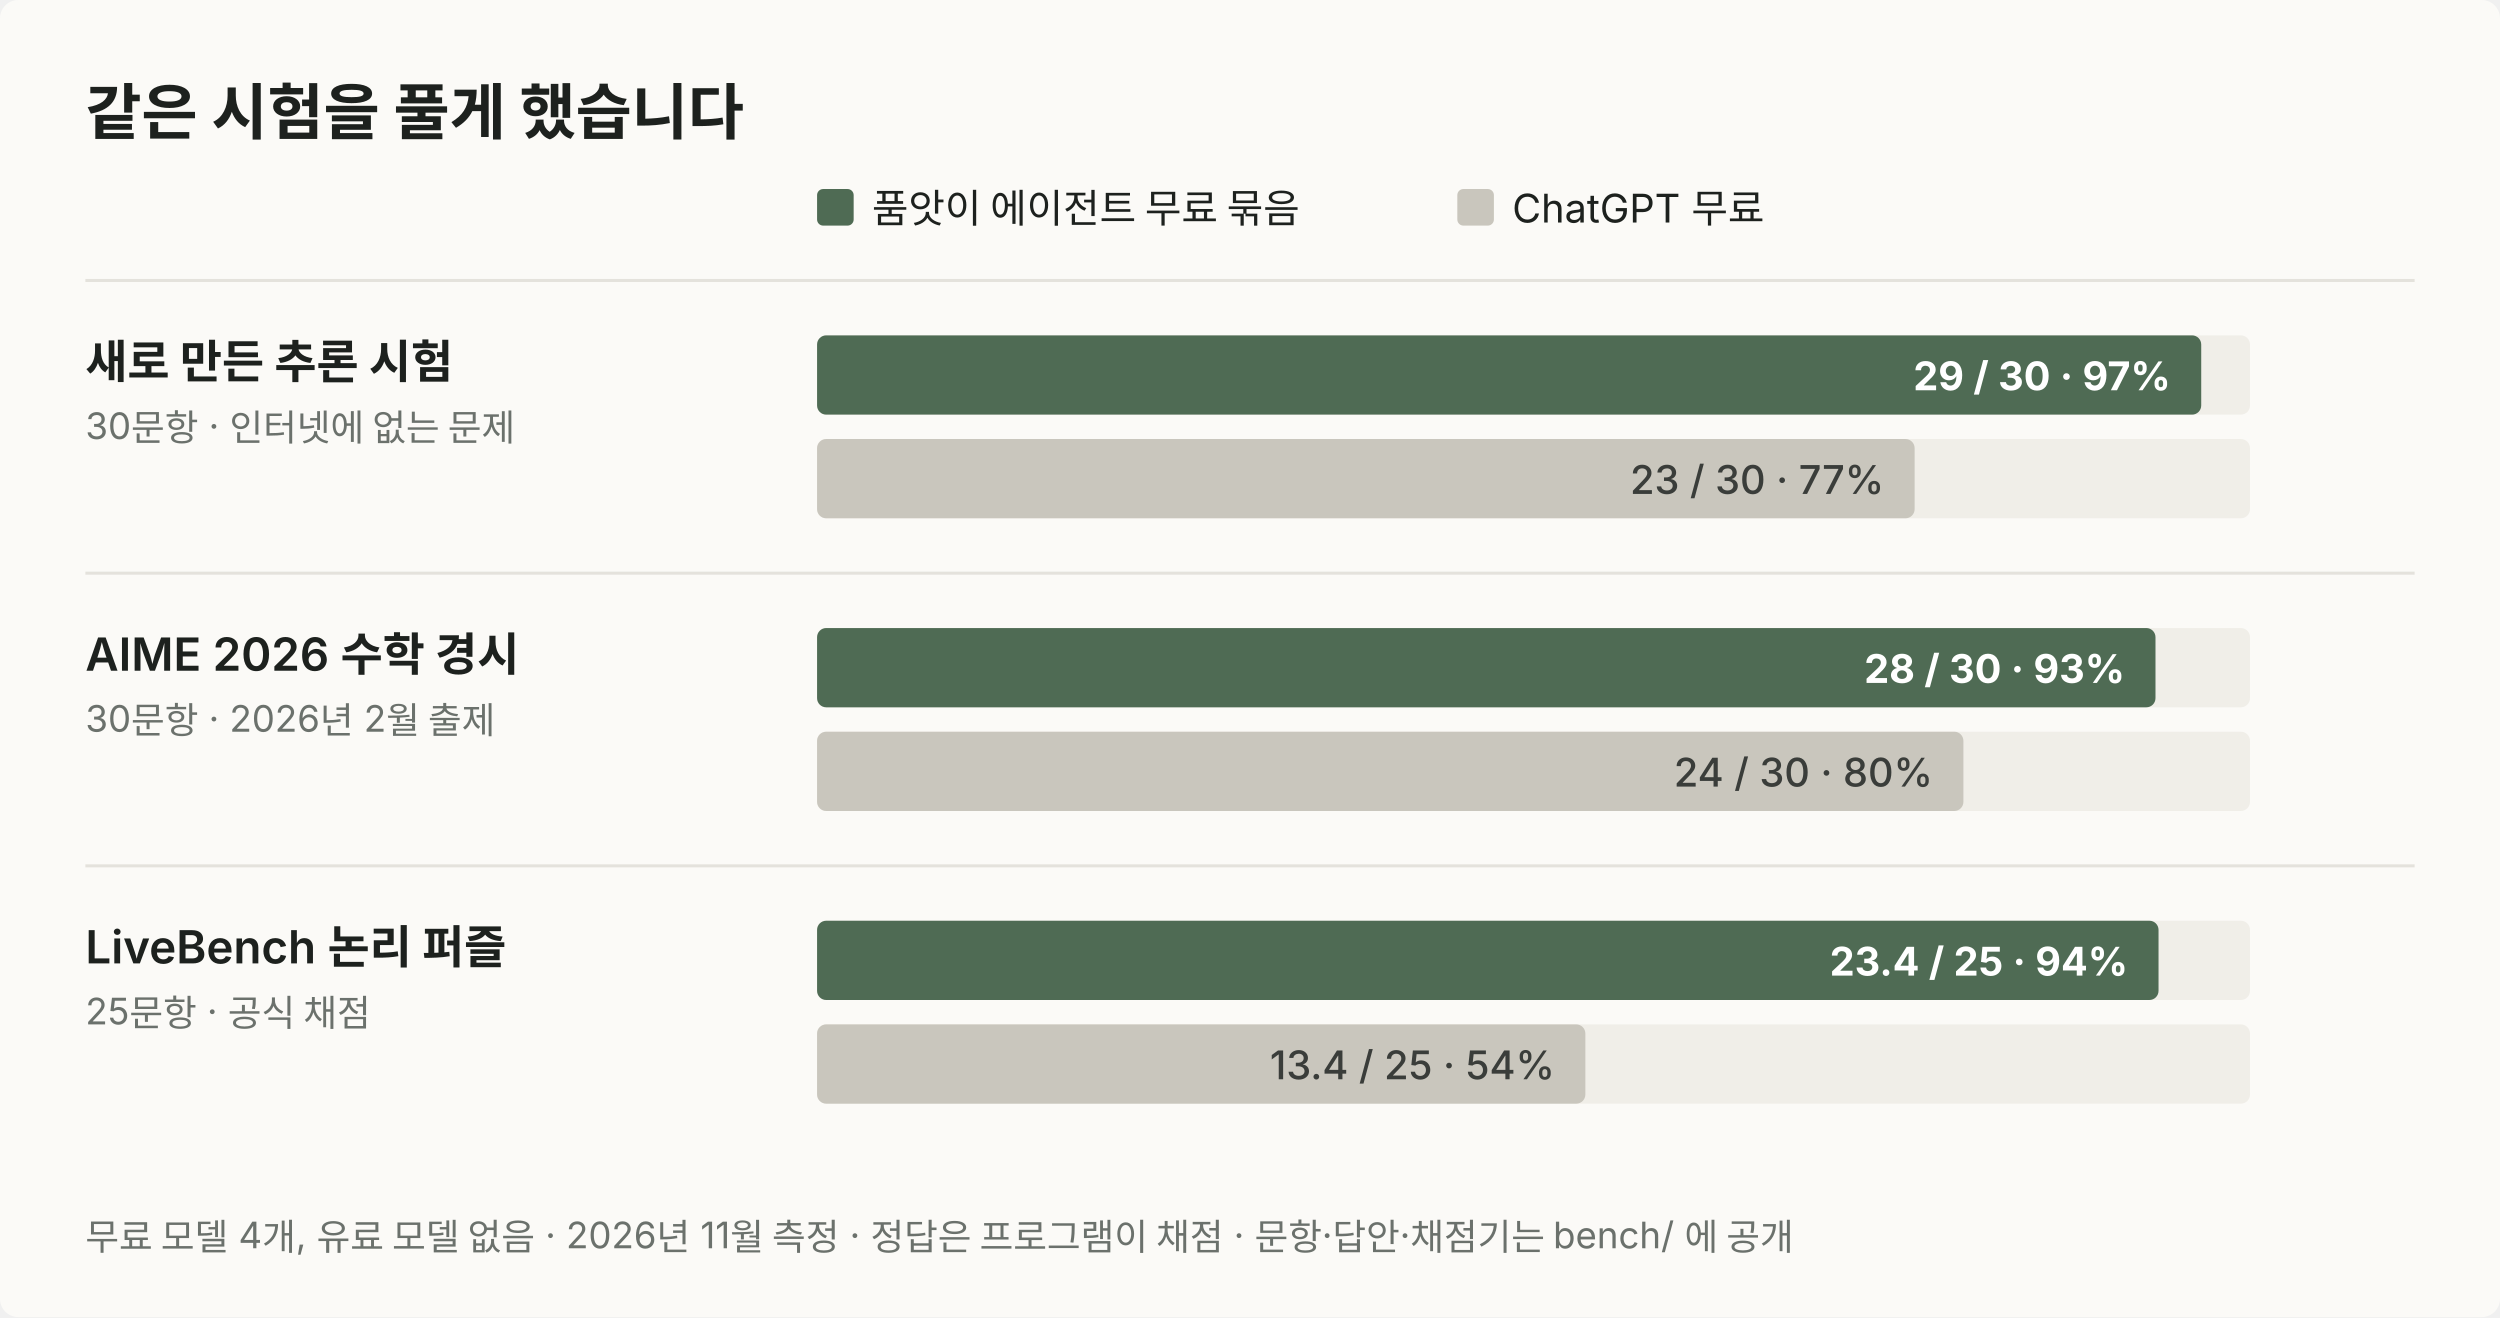
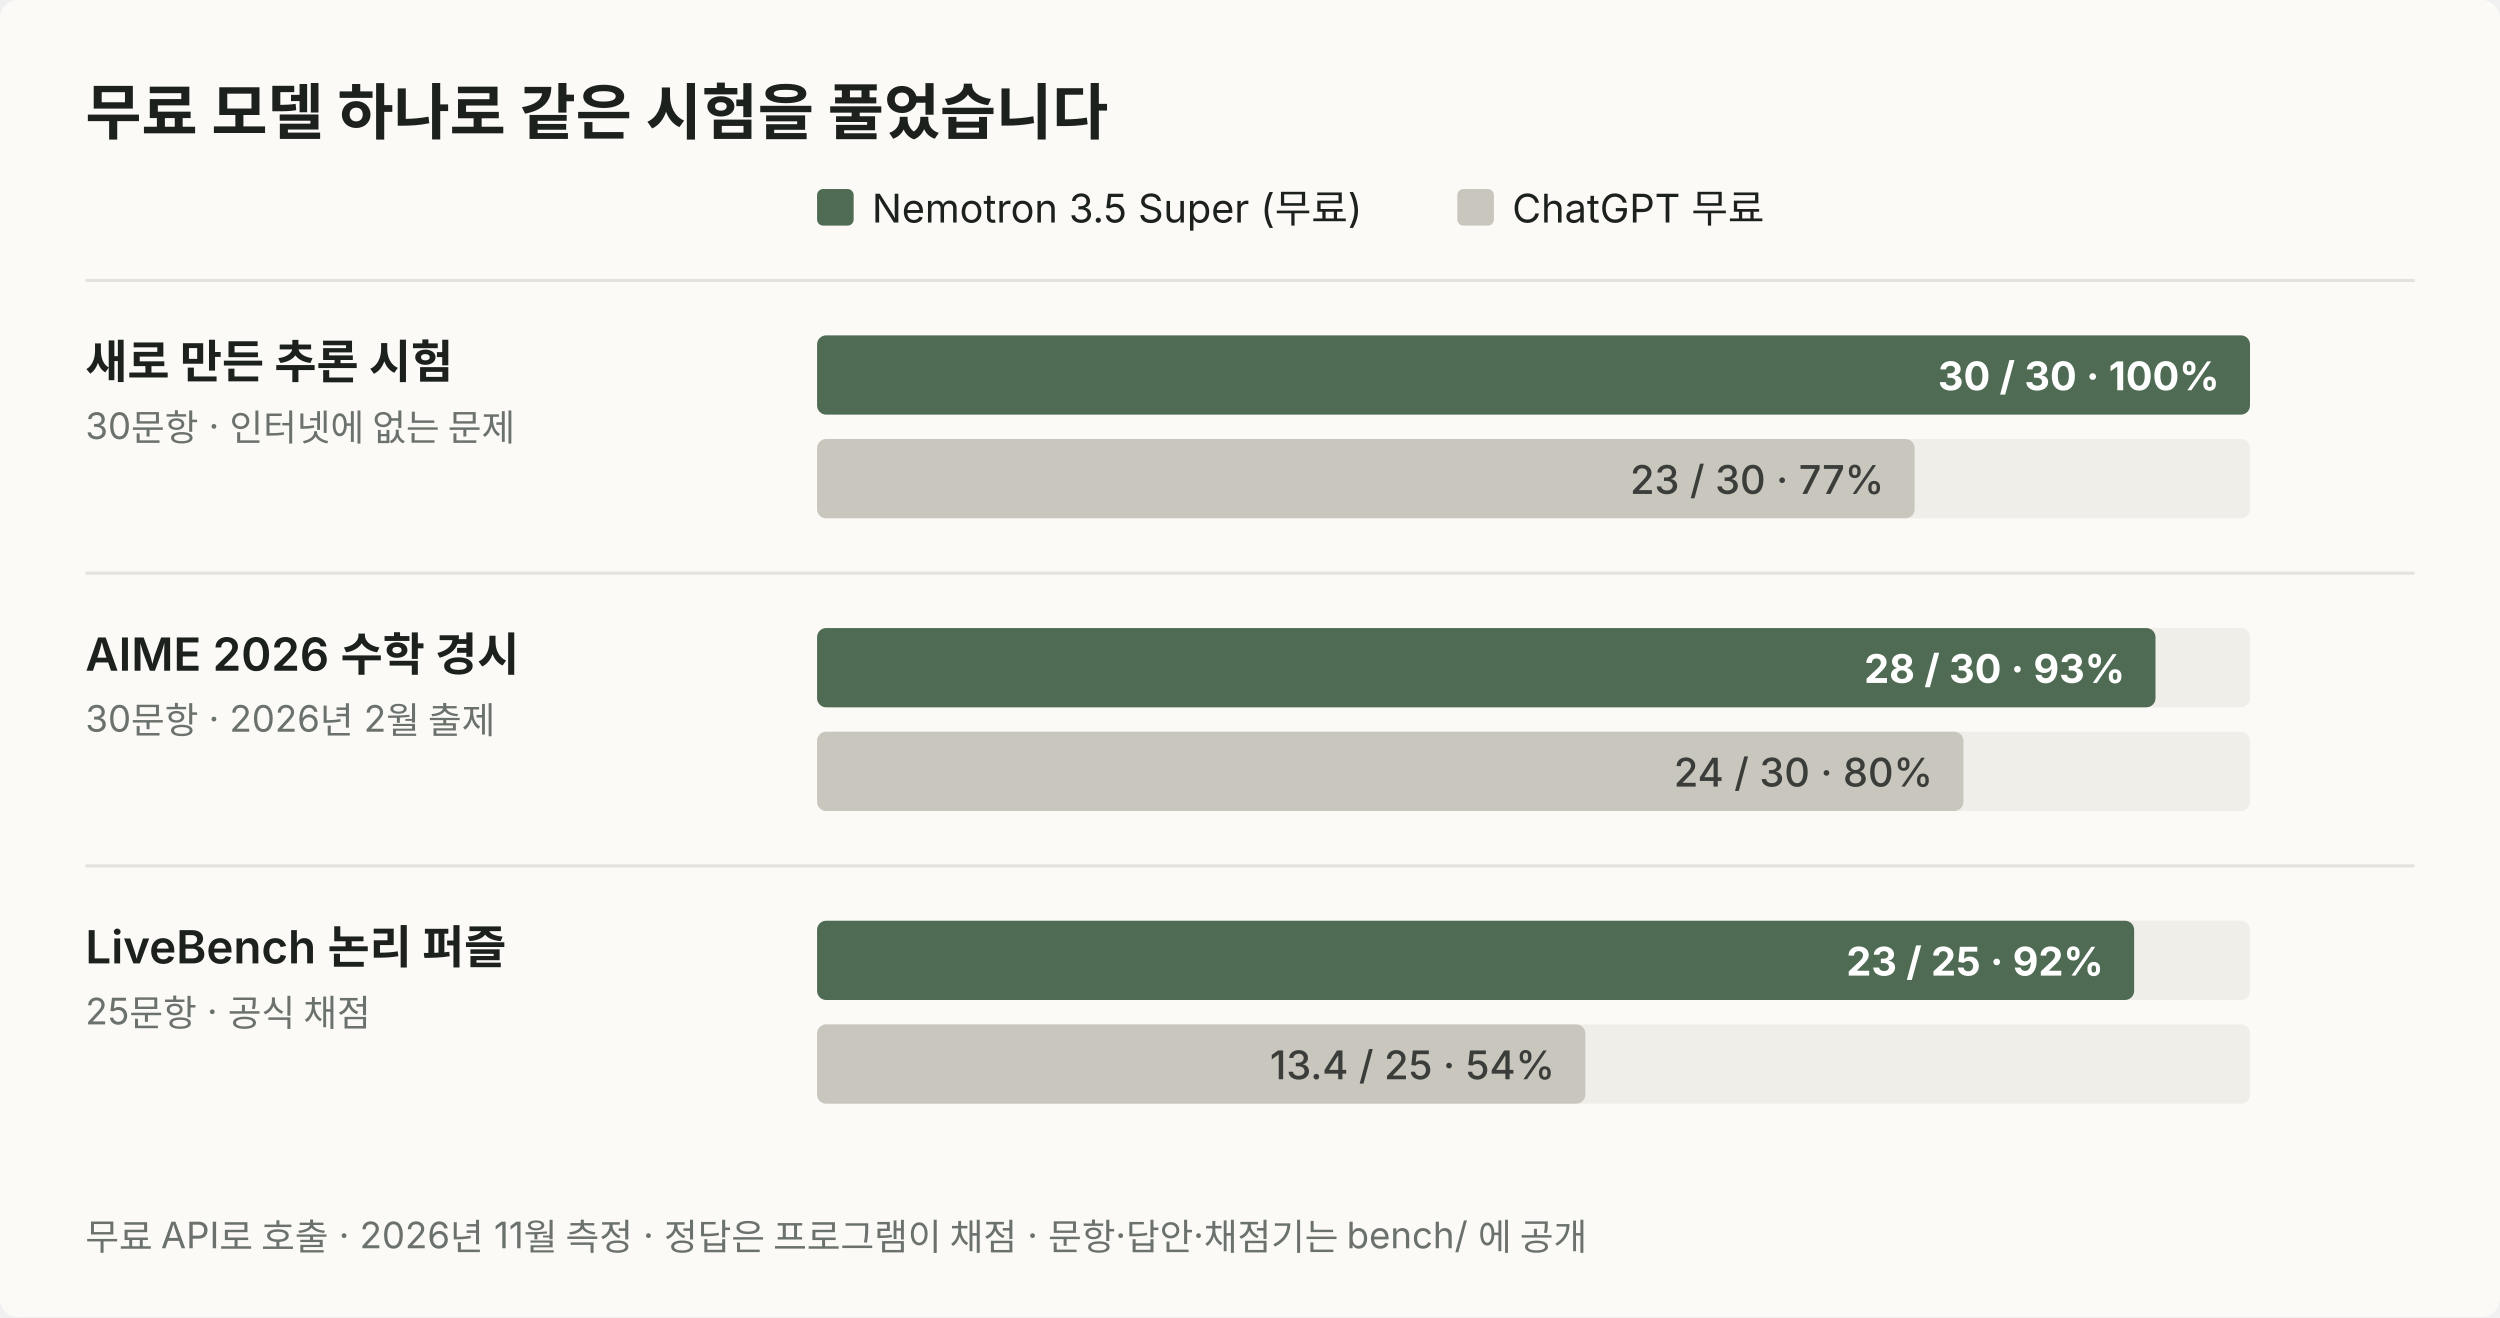
<svg xmlns="http://www.w3.org/2000/svg" width="820" height="432" viewBox="0 0 820 432" font-family="-apple-system,BlinkMacSystemFont,'Segoe UI','Apple SD Gothic Neo','Malgun Gothic',sans-serif">
  <style>
.bg{fill:#fbfaf7}.ink{fill:#1d211e}.mute{fill:#6b716c}.rule{stroke:#e4e2dc}.a{fill:#4f6b54}.b{fill:#c9c6bd}.va{fill:#ffffff}.vb{fill:#3a3d3a}.track{fill:#f0eee8}
@media (prefers-color-scheme: dark){.bg{fill:#161917}.ink{fill:#e9ebe7}.mute{fill:#9aa19b}.rule{stroke:#2b302c}.a{fill:#8fb196}.b{fill:#4a4e4a}.va{fill:#101311}.vb{fill:#e9ebe7}.track{fill:#1f2320}}
</style>
  <rect class="bg" width="820" height="432" rx="6" />
-   <text class="ink" x="28" y="44" font-size="20" font-weight="700">같은 시험을 풀게 했습니다</text>
+   <text class="ink" x="28" y="44" font-size="20" font-weight="700">무료 모델 하나로 같은 시험을 풀었습니다</text>
  <rect class="a" x="268" y="62" width="12" height="12" rx="2" />
-   <text class="ink" x="286" y="73" font-size="13">품앗이 에이전트 무료 묶음</text>
+   <text class="ink" x="286" y="73" font-size="13">Nemotron 3.5 Super (무료)</text>
  <rect class="b" x="478" y="62" width="12" height="12" rx="2" />
  <text class="ink" x="496" y="73" font-size="13">ChatGPT 무료</text>
  <line class="rule" x1="28" x2="792" y1="92" y2="92" />
  <text class="ink" x="28" y="124" font-size="15" font-weight="600">새로 만든 추론 시험</text>
  <text class="mute" x="28" y="144" font-size="12">30문항 · 인터넷에 없는 문제</text>
  <rect class="track" x="268" y="110" width="470" height="26" rx="3" />
-   <rect class="a" x="268" y="110" width="454" height="26" rx="3" />
-   <text class="va" x="712" y="128" font-size="13" font-weight="700" text-anchor="end">29 / 30 · 97%</text>
+   <rect class="a" x="268" y="110" width="470" height="26" rx="3" />
+   <text class="va" x="728" y="128" font-size="13" font-weight="700" text-anchor="end">30 / 30 · 100%</text>
  <rect class="track" x="268" y="144" width="470" height="26" rx="3" />
  <rect class="b" x="268" y="144" width="360" height="26" rx="3" />
  <text class="vb" x="618" y="162" font-size="13" font-weight="500" text-anchor="end">23 / 30 · 77%</text>
  <line class="rule" x1="28" x2="792" y1="188" y2="188" />
  <text class="ink" x="28" y="220" font-size="15" font-weight="600">AIME 2026 수학 경시</text>
  <text class="mute" x="28" y="240" font-size="12">30문항 · 2026년 2월 출제</text>
  <rect class="track" x="268" y="206" width="470" height="26" rx="3" />
  <rect class="a" x="268" y="206" width="439" height="26" rx="3" />
  <text class="va" x="697" y="224" font-size="13" font-weight="700" text-anchor="end">28 / 30 · 93%</text>
  <rect class="track" x="268" y="240" width="470" height="26" rx="3" />
  <rect class="b" x="268" y="240" width="376" height="26" rx="3" />
  <text class="vb" x="634" y="258" font-size="13" font-weight="500" text-anchor="end">24 / 30 · 80%</text>
  <line class="rule" x1="28" x2="792" y1="284" y2="284" />
  <text class="ink" x="28" y="316" font-size="15" font-weight="600">LiveBench 논리 퍼즐</text>
  <text class="mute" x="28" y="336" font-size="12">25문항 · 공식 채점</text>
  <rect class="track" x="268" y="302" width="470" height="26" rx="3" />
-   <rect class="a" x="268" y="302" width="440" height="26" rx="3" />
-   <text class="va" x="698" y="320" font-size="13" font-weight="700" text-anchor="end">23.4 / 25 · 94%</text>
+   <rect class="a" x="268" y="302" width="432" height="26" rx="3" />
+   <text class="va" x="690" y="320" font-size="13" font-weight="700" text-anchor="end">23 / 25 · 92%</text>
  <rect class="track" x="268" y="336" width="470" height="26" rx="3" />
  <rect class="b" x="268" y="336" width="252" height="26" rx="3" />
  <text class="vb" x="510" y="354" font-size="13" font-weight="500" text-anchor="end">13.4 / 25 · 54%</text>
-   <text class="mute" x="28" y="410" font-size="12">무료 모델 4개, 유료 모델 없음 · 2026년 11월 측정 · 정답은 프로그램이 채점 · 문항·답안·채점기는 bench/ 에 공개</text>
+   <text class="mute" x="28" y="410" font-size="12">무료 API로 호출 · 2026년 11월 측정 · 정답은 프로그램이 채점 · 문항·답안·채점기는 bench/ 에 공개</text>
</svg>
